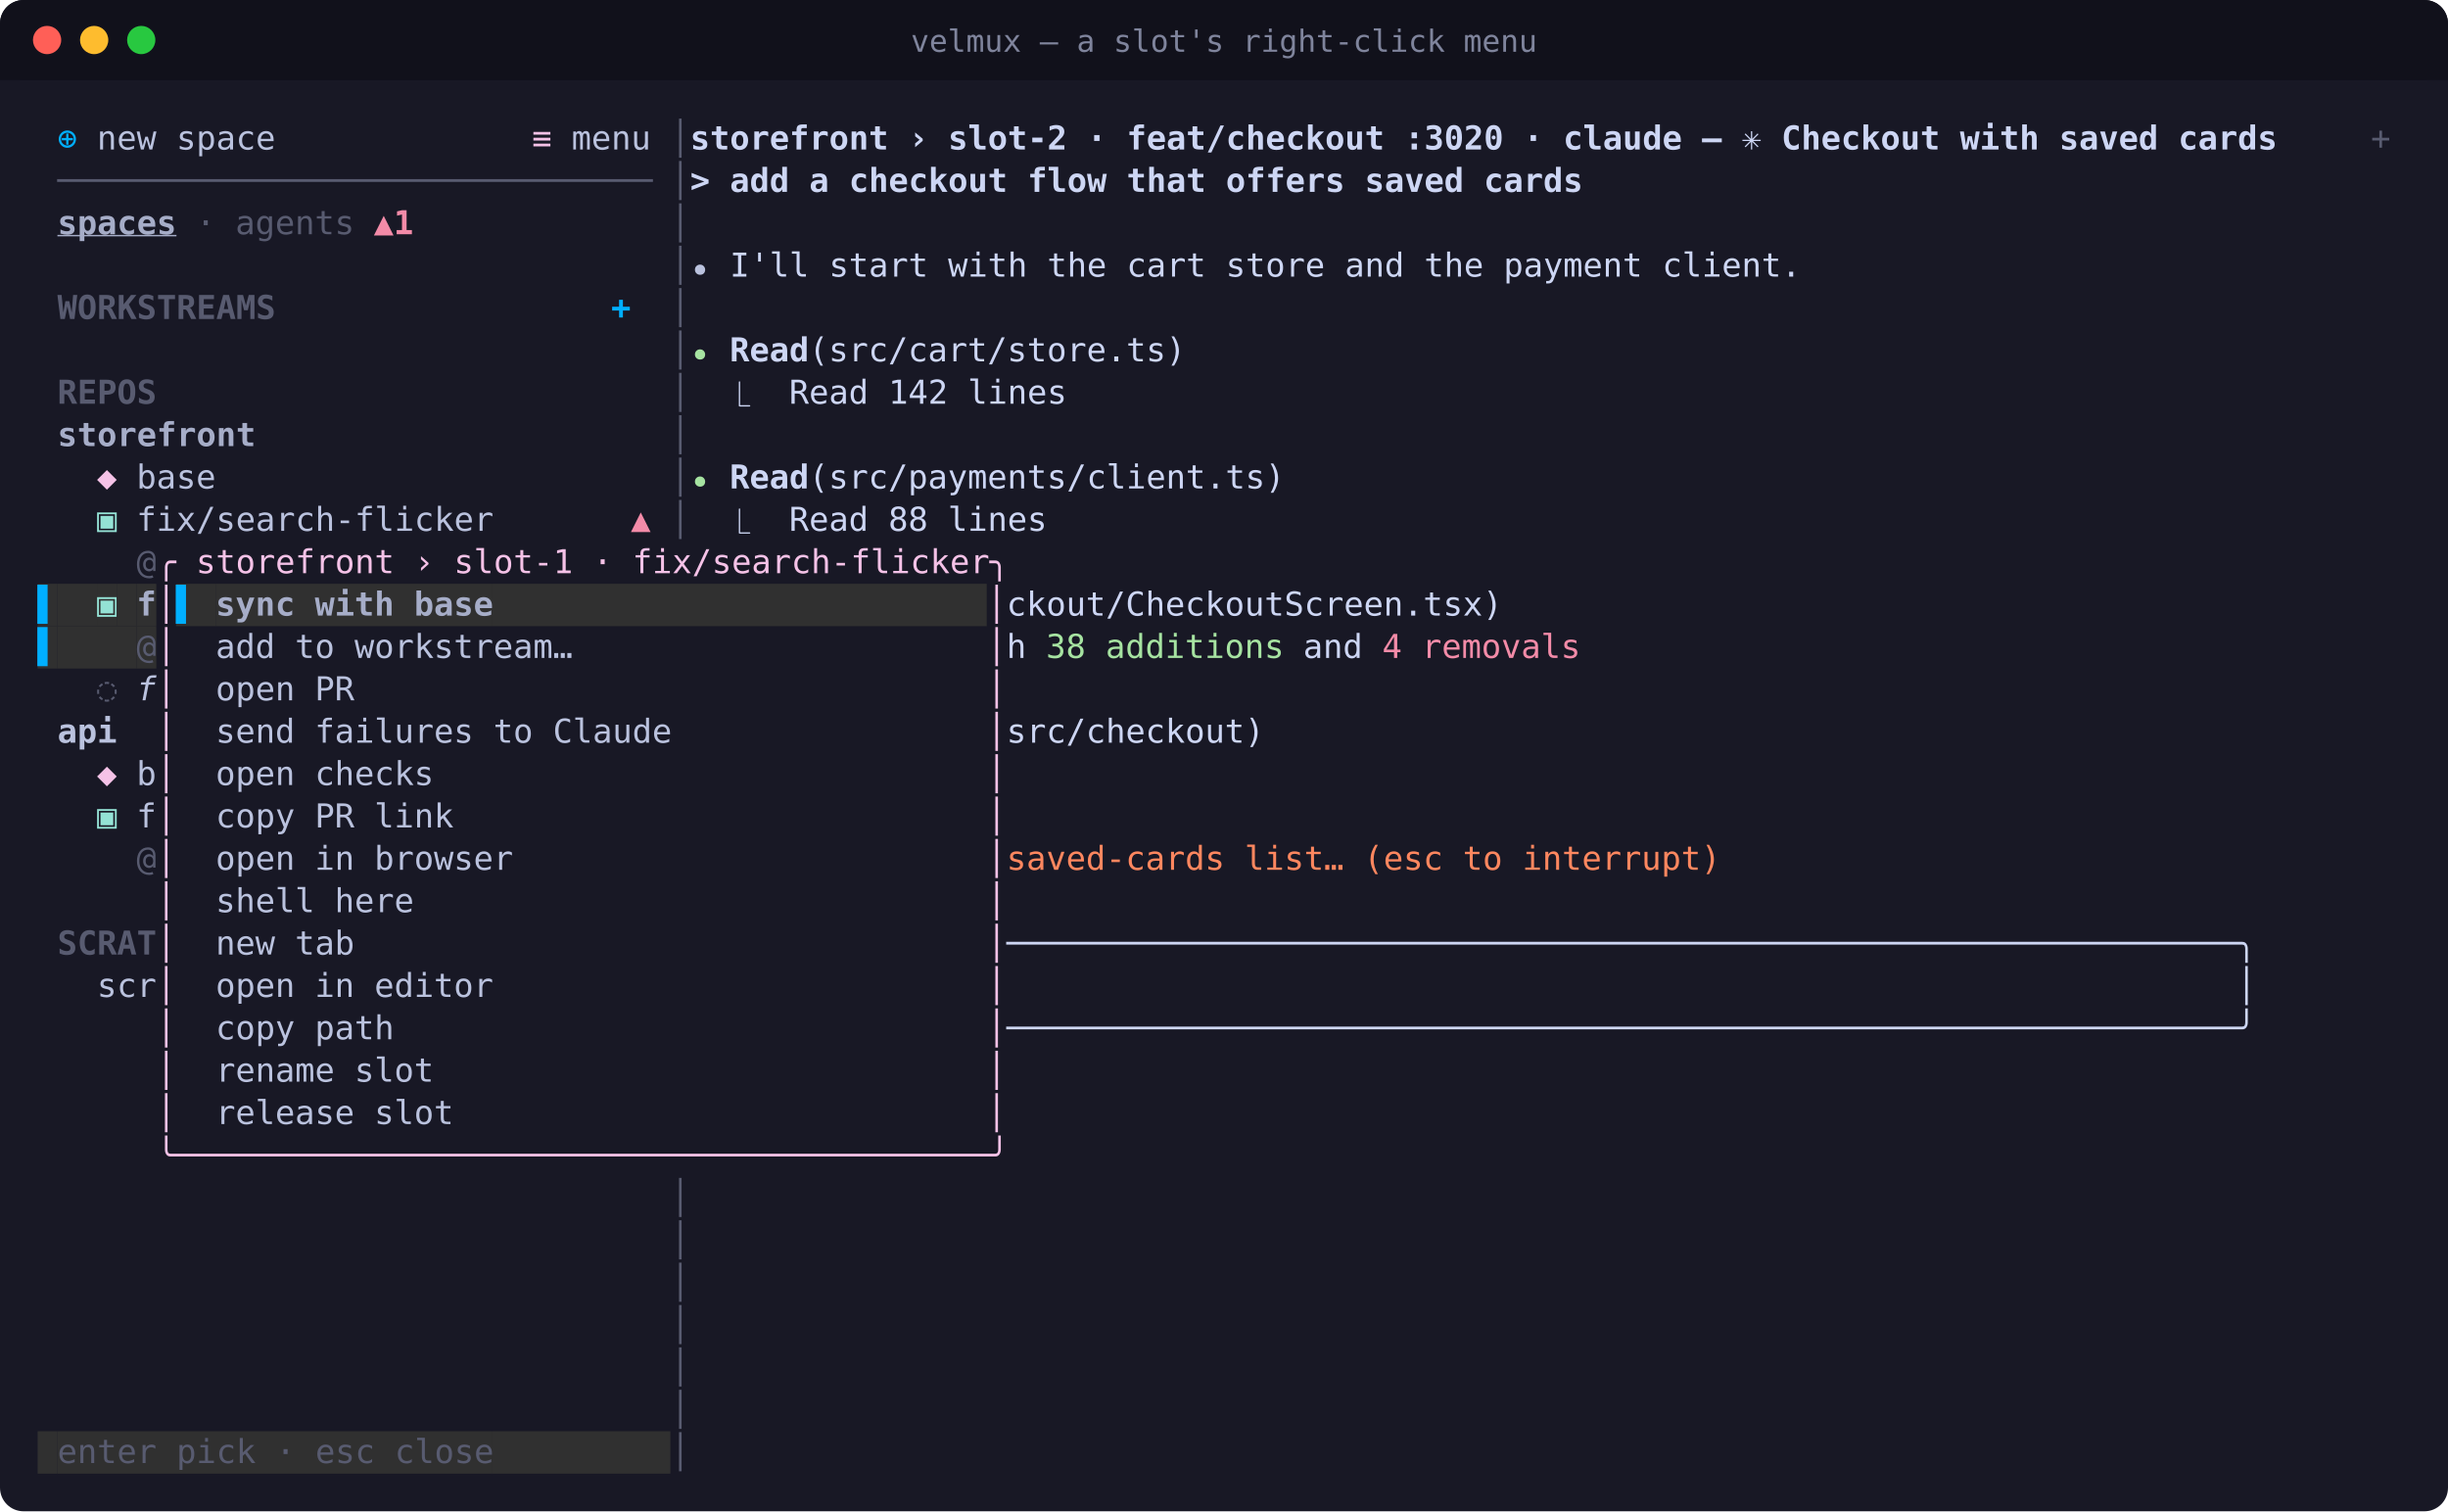
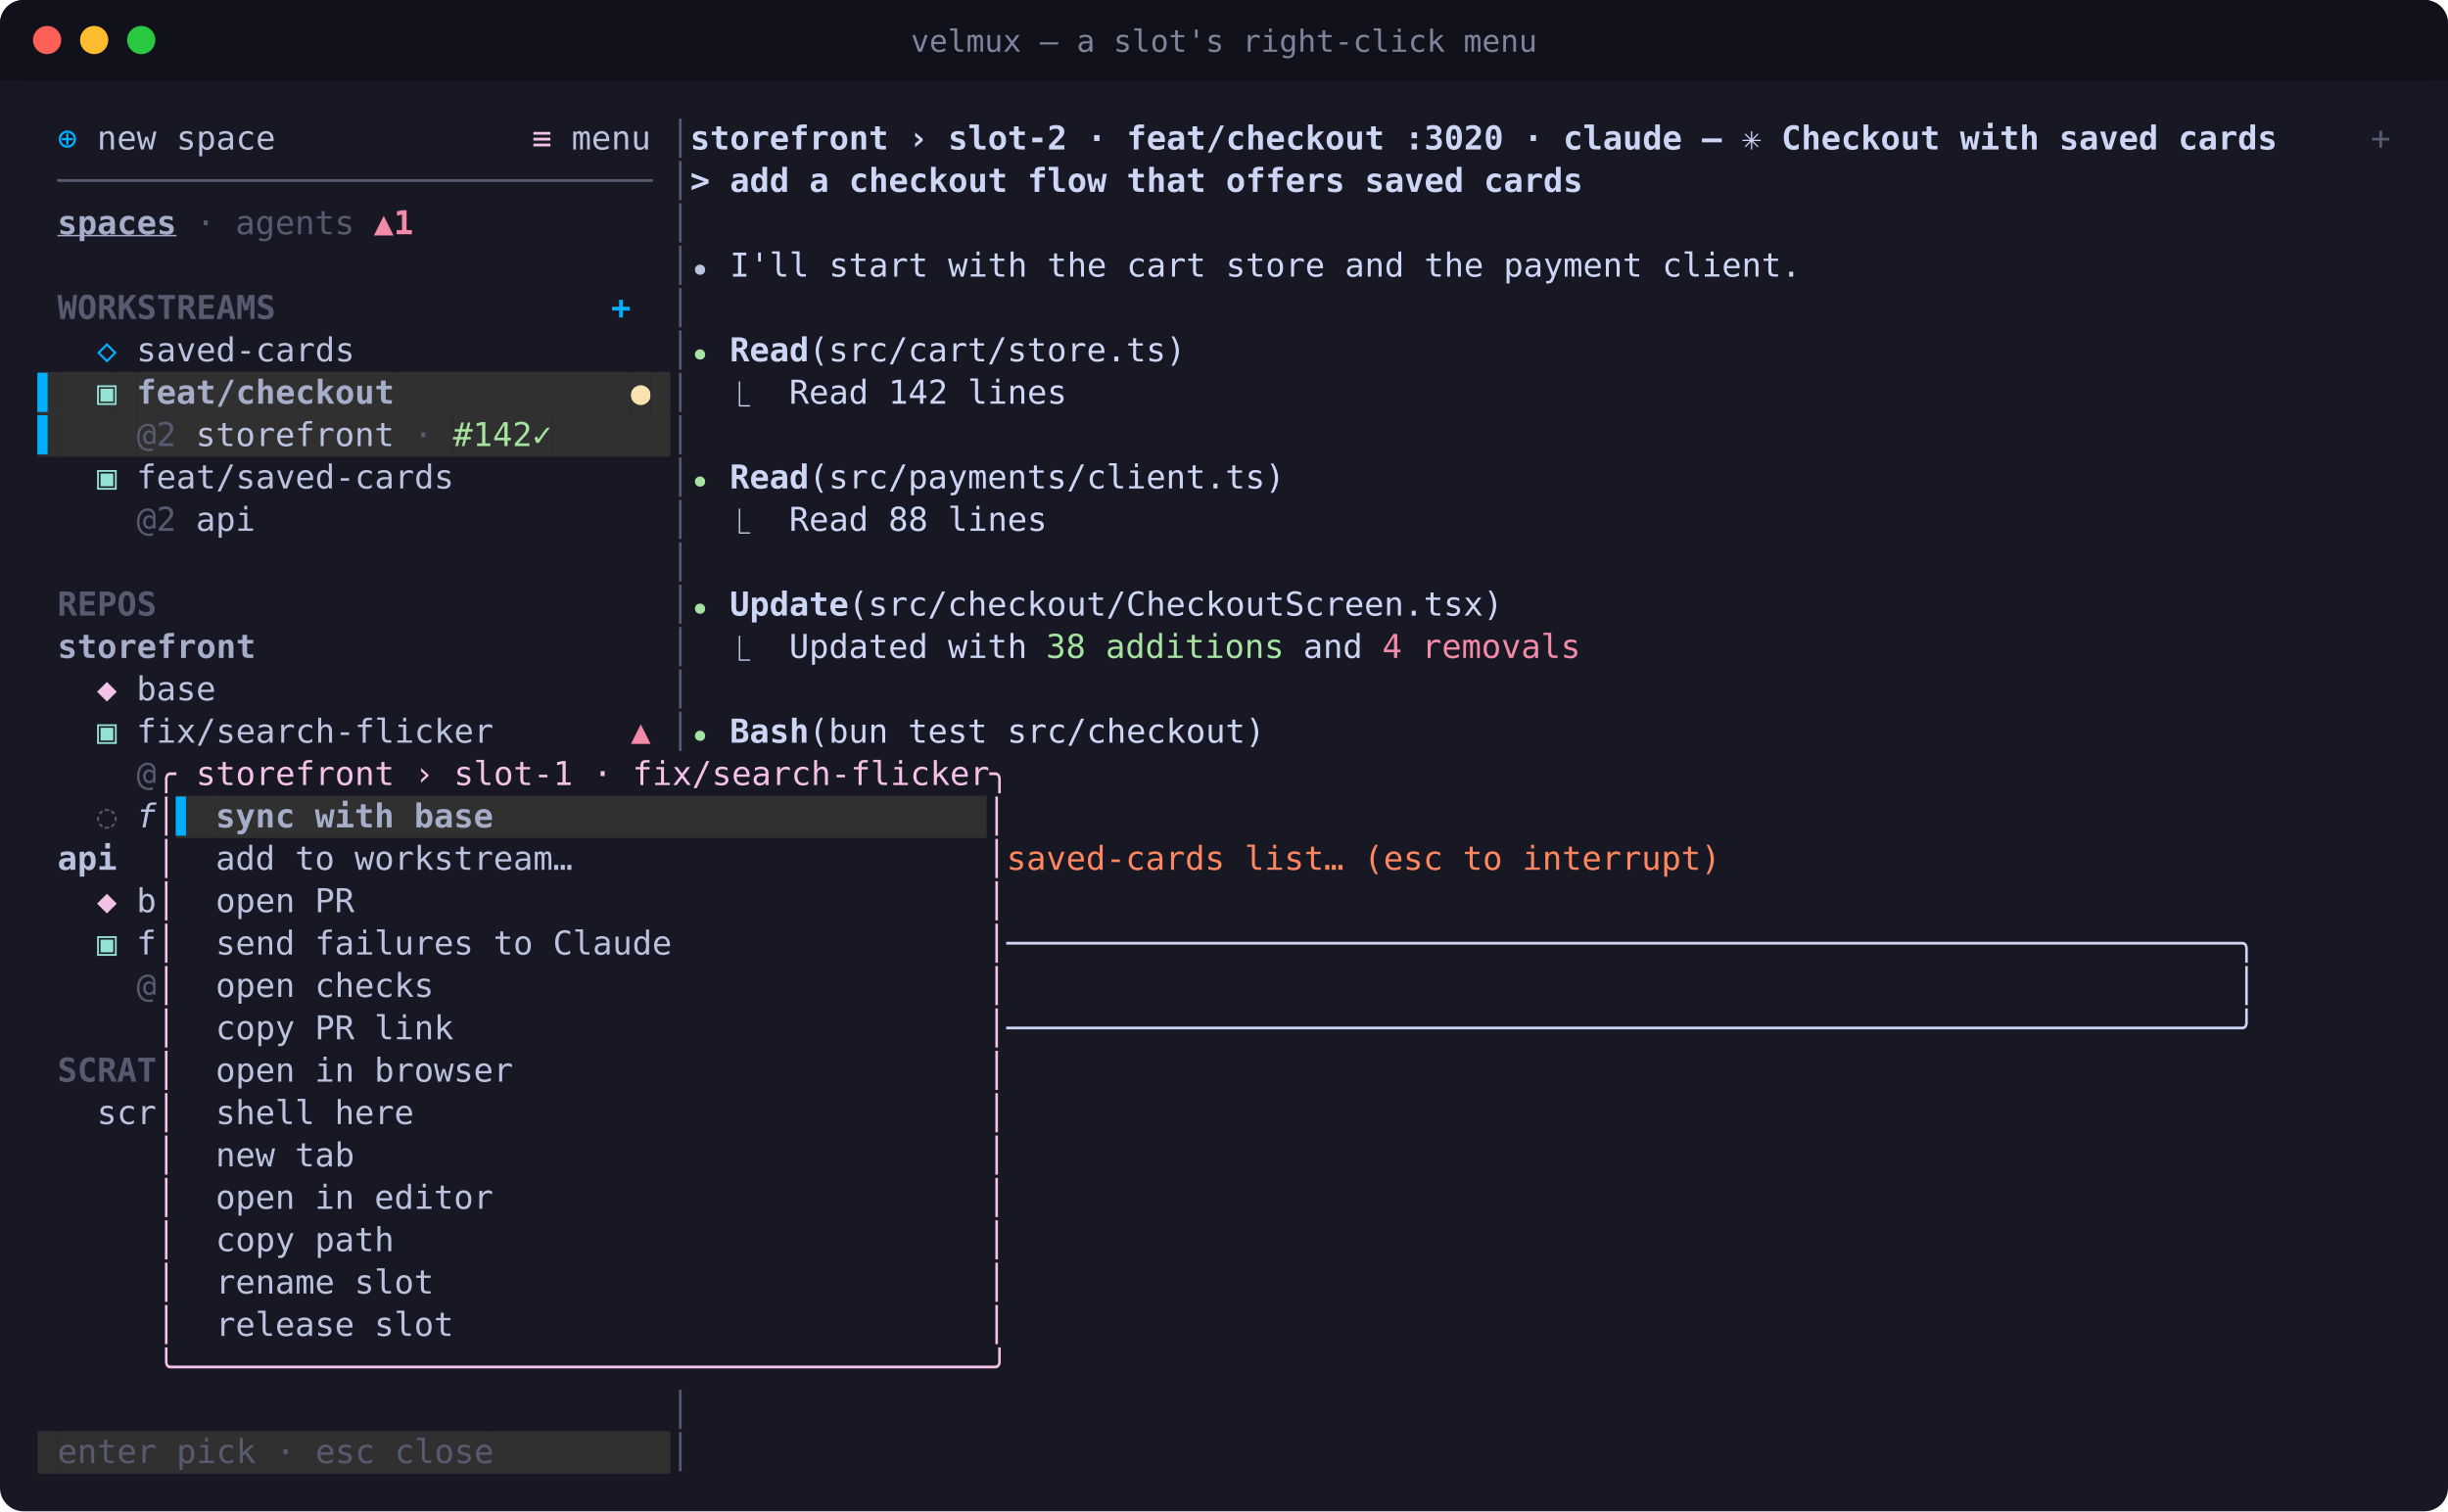
<svg xmlns="http://www.w3.org/2000/svg" width="1040" height="642" viewBox="0 0 1040 642" font-family="'SF Mono','JetBrains Mono',Menlo,Consolas,monospace" font-size="14">
  <rect width="1040" height="642" rx="10" fill="#181825" />
  <rect width="1040" height="34" rx="10" fill="#11111b" />
  <rect y="24" width="1040" height="10" fill="#11111b" />
  <circle cx="20" cy="17" r="6" fill="#ff5f57" />
  <circle cx="40" cy="17" r="6" fill="#febc2e" />
  <circle cx="60" cy="17" r="6" fill="#28c840" />
  <text x="520" y="22" fill="#7f849c" text-anchor="middle" font-size="13">velmux — a slot's right-click menu</text>
  <text x="24.4" y="63.5" fill="#00afff" xml:space="preserve" textLength="8.4" lengthAdjust="spacingAndGlyphs">⊕</text>
  <text x="41.2" y="63.5" fill="#bac2de" xml:space="preserve" textLength="75.6" lengthAdjust="spacingAndGlyphs">new space</text>
  <text x="226.0" y="63.5" fill="#f5c2e7" xml:space="preserve" textLength="8.4" lengthAdjust="spacingAndGlyphs">≡</text>
  <text x="242.8" y="63.5" fill="#bac2de" xml:space="preserve" textLength="33.6" lengthAdjust="spacingAndGlyphs">menu</text>
  <text x="284.8" y="63.5" fill="#585b70" xml:space="preserve" textLength="8.4" lengthAdjust="spacingAndGlyphs">│</text>
  <text x="293.2" y="63.5" fill="#cdd6f4" xml:space="preserve" textLength="672.0" lengthAdjust="spacingAndGlyphs" font-weight="bold">storefront › slot-2 · feat/checkout :3020 · claude — ✳ Checkout with saved cards</text>
  <text x="1007.2" y="63.5" fill="#585b70" xml:space="preserve" textLength="8.4" lengthAdjust="spacingAndGlyphs">+</text>
  <text x="24.4" y="81.5" fill="#585b70" xml:space="preserve" textLength="252.0" lengthAdjust="spacingAndGlyphs">──────────────────────────────</text>
  <text x="284.8" y="81.5" fill="#585b70" xml:space="preserve" textLength="8.4" lengthAdjust="spacingAndGlyphs">│</text>
  <text x="293.2" y="81.5" fill="#cdd6f4" xml:space="preserve" textLength="378.0" lengthAdjust="spacingAndGlyphs" font-weight="bold">&gt; add a checkout flow that offers saved cards</text>
  <text x="24.4" y="99.5" fill="#a6adc8" xml:space="preserve" textLength="50.4" lengthAdjust="spacingAndGlyphs" font-weight="bold" text-decoration="underline">spaces</text>
  <text x="83.2" y="99.5" fill="#585b70" xml:space="preserve" textLength="8.4" lengthAdjust="spacingAndGlyphs">·</text>
  <text x="100.0" y="99.5" fill="#585b70" xml:space="preserve" textLength="50.4" lengthAdjust="spacingAndGlyphs">agents</text>
  <text x="158.8" y="99.5" fill="#f38ba8" xml:space="preserve" textLength="16.8" lengthAdjust="spacingAndGlyphs" font-weight="bold">▲1</text>
  <text x="284.8" y="99.5" fill="#585b70" xml:space="preserve" textLength="8.4" lengthAdjust="spacingAndGlyphs">│</text>
  <text x="284.8" y="117.5" fill="#585b70" xml:space="preserve" textLength="8.4" lengthAdjust="spacingAndGlyphs">│</text>
  <text x="293.2" y="117.5" fill="#bac2de" xml:space="preserve" textLength="8.4" lengthAdjust="spacingAndGlyphs">⏺</text>
  <text x="301.6" y="117.5" fill="#cdd6f4" xml:space="preserve" textLength="722.4" lengthAdjust="spacingAndGlyphs"> I'll start with the cart store and the payment client.                               </text>
  <text x="24.4" y="135.5" fill="#585b70" xml:space="preserve" textLength="92.4" lengthAdjust="spacingAndGlyphs" font-weight="bold">WORKSTREAMS</text>
  <text x="259.6" y="135.5" fill="#00afff" xml:space="preserve" textLength="8.4" lengthAdjust="spacingAndGlyphs" font-weight="bold">+</text>
  <text x="284.8" y="135.5" fill="#585b70" xml:space="preserve" textLength="8.4" lengthAdjust="spacingAndGlyphs">│</text>
+   <text x="41.2" y="153.5" fill="#00afff" xml:space="preserve" textLength="8.4" lengthAdjust="spacingAndGlyphs">◇</text>
+   <text x="58.0" y="153.5" fill="#bac2de" xml:space="preserve" textLength="92.4" lengthAdjust="spacingAndGlyphs">saved-cards</text>
  <text x="284.8" y="153.5" fill="#585b70" xml:space="preserve" textLength="8.4" lengthAdjust="spacingAndGlyphs">│</text>
  <text x="293.2" y="153.5" fill="#a6e3a1" xml:space="preserve" textLength="8.4" lengthAdjust="spacingAndGlyphs">⏺</text>
  <text x="310.0" y="153.5" fill="#cdd6f4" xml:space="preserve" textLength="33.6" lengthAdjust="spacingAndGlyphs" font-weight="bold">Read</text>
  <text x="343.6" y="153.5" fill="#cdd6f4" xml:space="preserve" textLength="680.4" lengthAdjust="spacingAndGlyphs">(src/cart/store.ts)                                                              </text>
-   <text x="24.4" y="171.5" fill="#585b70" xml:space="preserve" textLength="42.0" lengthAdjust="spacingAndGlyphs" font-weight="bold">REPOS</text>
+   <rect x="16.0" y="158.0" width="8.4" height="18" fill="#303030" />
+   <text x="16.0" y="171.5" fill="#00afff" xml:space="preserve" textLength="8.4" lengthAdjust="spacingAndGlyphs">▌</text>
+   <rect x="24.4" y="158.0" width="16.8" height="18" fill="#303030" />
+   <rect x="41.2" y="158.0" width="8.4" height="18" fill="#303030" />
+   <text x="41.2" y="171.5" fill="#94e2d5" xml:space="preserve" textLength="8.4" lengthAdjust="spacingAndGlyphs">▣</text>
+   <rect x="49.6" y="158.0" width="8.4" height="18" fill="#303030" />
+   <rect x="58.0" y="158.0" width="109.2" height="18" fill="#303030" />
+   <text x="58.0" y="171.5" fill="#a6adc8" xml:space="preserve" textLength="109.2" lengthAdjust="spacingAndGlyphs" font-weight="bold">feat/checkout</text>
+   <rect x="167.2" y="158.0" width="100.8" height="18" fill="#303030" />
+   <rect x="268.0" y="158.0" width="8.4" height="18" fill="#303030" />
+   <text x="268.0" y="171.5" fill="#f9e2af" xml:space="preserve" textLength="8.4" lengthAdjust="spacingAndGlyphs">●</text>
+   <rect x="276.4" y="158.0" width="8.4" height="18" fill="#303030" />
  <text x="284.8" y="171.5" fill="#585b70" xml:space="preserve" textLength="8.4" lengthAdjust="spacingAndGlyphs">│</text>
  <text x="293.2" y="171.5" fill="#cdd6f4" xml:space="preserve" textLength="730.8" lengthAdjust="spacingAndGlyphs">  ⎿  Read 142 lines                                                                    </text>
-   <text x="24.4" y="189.5" fill="#a6adc8" xml:space="preserve" textLength="84.0" lengthAdjust="spacingAndGlyphs" font-weight="bold">storefront</text>
+   <rect x="16.0" y="176.0" width="8.4" height="18" fill="#303030" />
+   <text x="16.0" y="189.5" fill="#00afff" xml:space="preserve" textLength="8.4" lengthAdjust="spacingAndGlyphs">▌</text>
+   <rect x="24.4" y="176.0" width="33.6" height="18" fill="#303030" />
+   <rect x="58.0" y="176.0" width="16.8" height="18" fill="#303030" />
+   <text x="58.0" y="189.5" fill="#585b70" xml:space="preserve" textLength="16.8" lengthAdjust="spacingAndGlyphs">@2</text>
+   <rect x="74.8" y="176.0" width="8.4" height="18" fill="#303030" />
+   <rect x="83.2" y="176.0" width="84.0" height="18" fill="#303030" />
+   <text x="83.2" y="189.5" fill="#bac2de" xml:space="preserve" textLength="84.0" lengthAdjust="spacingAndGlyphs">storefront</text>
+   <rect x="167.2" y="176.0" width="25.2" height="18" fill="#303030" />
+   <text x="167.2" y="189.5" fill="#585b70" xml:space="preserve" textLength="25.2" lengthAdjust="spacingAndGlyphs"> · </text>
+   <rect x="192.4" y="176.0" width="42.0" height="18" fill="#303030" />
+   <text x="192.4" y="189.5" fill="#a6e3a1" xml:space="preserve" textLength="42.0" lengthAdjust="spacingAndGlyphs">#142✓</text>
+   <rect x="234.4" y="176.0" width="50.4" height="18" fill="#303030" />
  <text x="284.8" y="189.5" fill="#585b70" xml:space="preserve" textLength="8.4" lengthAdjust="spacingAndGlyphs">│</text>
-   <text x="41.2" y="207.5" fill="#f5c2e7" xml:space="preserve" textLength="8.4" lengthAdjust="spacingAndGlyphs">◆</text>
-   <text x="58.0" y="207.5" fill="#bac2de" xml:space="preserve" textLength="33.6" lengthAdjust="spacingAndGlyphs">base</text>
+   <text x="41.2" y="207.5" fill="#94e2d5" xml:space="preserve" textLength="8.4" lengthAdjust="spacingAndGlyphs">▣</text>
+   <text x="58.0" y="207.5" fill="#bac2de" xml:space="preserve" textLength="134.4" lengthAdjust="spacingAndGlyphs">feat/saved-cards</text>
  <text x="284.8" y="207.5" fill="#585b70" xml:space="preserve" textLength="8.4" lengthAdjust="spacingAndGlyphs">│</text>
  <text x="293.2" y="207.5" fill="#a6e3a1" xml:space="preserve" textLength="8.4" lengthAdjust="spacingAndGlyphs">⏺</text>
  <text x="310.0" y="207.5" fill="#cdd6f4" xml:space="preserve" textLength="33.6" lengthAdjust="spacingAndGlyphs" font-weight="bold">Read</text>
  <text x="343.6" y="207.5" fill="#cdd6f4" xml:space="preserve" textLength="680.4" lengthAdjust="spacingAndGlyphs">(src/payments/client.ts)                                                         </text>
-   <text x="41.2" y="225.5" fill="#94e2d5" xml:space="preserve" textLength="8.4" lengthAdjust="spacingAndGlyphs">▣</text>
-   <text x="58.0" y="225.5" fill="#bac2de" xml:space="preserve" textLength="151.2" lengthAdjust="spacingAndGlyphs">fix/search-flicker</text>
-   <text x="268.0" y="225.5" fill="#f38ba8" xml:space="preserve" textLength="8.4" lengthAdjust="spacingAndGlyphs" font-weight="bold">▲</text>
+   <text x="58.0" y="225.5" fill="#585b70" xml:space="preserve" textLength="16.8" lengthAdjust="spacingAndGlyphs">@2</text>
+   <text x="83.2" y="225.5" fill="#bac2de" xml:space="preserve" textLength="25.2" lengthAdjust="spacingAndGlyphs">api</text>
  <text x="284.8" y="225.5" fill="#585b70" xml:space="preserve" textLength="8.4" lengthAdjust="spacingAndGlyphs">│</text>
  <text x="293.2" y="225.5" fill="#cdd6f4" xml:space="preserve" textLength="730.8" lengthAdjust="spacingAndGlyphs">  ⎿  Read 88 lines                                                                     </text>
-   <text x="58.0" y="243.5" fill="#585b70" xml:space="preserve" textLength="8.4" lengthAdjust="spacingAndGlyphs">@</text>
-   <text x="66.4" y="243.5" fill="#f5c2e7" xml:space="preserve" textLength="361.2" lengthAdjust="spacingAndGlyphs">╭ storefront › slot-1 · fix/search-flicker╮</text>
-   <rect x="16.0" y="248.0" width="8.4" height="18" fill="#303030" />
-   <text x="16.0" y="261.5" fill="#00afff" xml:space="preserve" textLength="8.4" lengthAdjust="spacingAndGlyphs">▌</text>
-   <rect x="24.4" y="248.0" width="16.8" height="18" fill="#303030" />
-   <rect x="41.2" y="248.0" width="8.4" height="18" fill="#303030" />
-   <text x="41.2" y="261.5" fill="#94e2d5" xml:space="preserve" textLength="8.4" lengthAdjust="spacingAndGlyphs">▣</text>
-   <rect x="49.6" y="248.0" width="8.4" height="18" fill="#303030" />
-   <rect x="58.0" y="248.0" width="8.4" height="18" fill="#303030" />
-   <text x="58.0" y="261.5" fill="#a6adc8" xml:space="preserve" textLength="8.4" lengthAdjust="spacingAndGlyphs" font-weight="bold">f</text>
-   <text x="66.4" y="261.5" fill="#f5c2e7" xml:space="preserve" textLength="8.4" lengthAdjust="spacingAndGlyphs">│</text>
-   <rect x="74.8" y="248.0" width="8.4" height="18" fill="#303030" />
-   <text x="74.8" y="261.5" fill="#00afff" xml:space="preserve" textLength="8.4" lengthAdjust="spacingAndGlyphs">▌</text>
-   <rect x="83.2" y="248.0" width="8.4" height="18" fill="#303030" />
-   <rect x="91.6" y="248.0" width="117.6" height="18" fill="#303030" />
-   <text x="91.6" y="261.5" fill="#a6adc8" xml:space="preserve" textLength="117.6" lengthAdjust="spacingAndGlyphs" font-weight="bold">sync with base</text>
-   <rect x="209.2" y="248.0" width="210.0" height="18" fill="#303030" />
-   <text x="419.2" y="261.5" fill="#f5c2e7" xml:space="preserve" textLength="8.4" lengthAdjust="spacingAndGlyphs">│</text>
-   <text x="427.6" y="261.5" fill="#cdd6f4" xml:space="preserve" textLength="596.4" lengthAdjust="spacingAndGlyphs">ckout/CheckoutScreen.tsx)                                              </text>
-   <rect x="16.0" y="266.0" width="8.4" height="18" fill="#303030" />
-   <text x="16.0" y="279.5" fill="#00afff" xml:space="preserve" textLength="8.4" lengthAdjust="spacingAndGlyphs">▌</text>
-   <rect x="24.4" y="266.0" width="33.6" height="18" fill="#303030" />
-   <rect x="58.0" y="266.0" width="8.4" height="18" fill="#303030" />
-   <text x="58.0" y="279.5" fill="#585b70" xml:space="preserve" textLength="8.4" lengthAdjust="spacingAndGlyphs">@</text>
-   <text x="66.4" y="279.5" fill="#f5c2e7" xml:space="preserve" textLength="8.4" lengthAdjust="spacingAndGlyphs">│</text>
-   <text x="91.6" y="279.5" fill="#bac2de" xml:space="preserve" textLength="151.2" lengthAdjust="spacingAndGlyphs">add to workstream…</text>
-   <text x="419.2" y="279.5" fill="#f5c2e7" xml:space="preserve" textLength="8.4" lengthAdjust="spacingAndGlyphs">│</text>
-   <text x="427.6" y="279.5" fill="#cdd6f4" xml:space="preserve" textLength="16.8" lengthAdjust="spacingAndGlyphs">h </text>
+   <text x="284.8" y="243.5" fill="#585b70" xml:space="preserve" textLength="8.4" lengthAdjust="spacingAndGlyphs">│</text>
+   <text x="24.4" y="261.5" fill="#585b70" xml:space="preserve" textLength="42.0" lengthAdjust="spacingAndGlyphs" font-weight="bold">REPOS</text>
+   <text x="284.8" y="261.5" fill="#585b70" xml:space="preserve" textLength="8.4" lengthAdjust="spacingAndGlyphs">│</text>
+   <text x="293.2" y="261.5" fill="#a6e3a1" xml:space="preserve" textLength="8.4" lengthAdjust="spacingAndGlyphs">⏺</text>
+   <text x="310.0" y="261.5" fill="#cdd6f4" xml:space="preserve" textLength="50.4" lengthAdjust="spacingAndGlyphs" font-weight="bold">Update</text>
+   <text x="360.4" y="261.5" fill="#cdd6f4" xml:space="preserve" textLength="663.6" lengthAdjust="spacingAndGlyphs">(src/checkout/CheckoutScreen.tsx)                                              </text>
+   <text x="24.4" y="279.5" fill="#a6adc8" xml:space="preserve" textLength="84.0" lengthAdjust="spacingAndGlyphs" font-weight="bold">storefront</text>
+   <text x="284.8" y="279.5" fill="#585b70" xml:space="preserve" textLength="8.4" lengthAdjust="spacingAndGlyphs">│</text>
+   <text x="293.2" y="279.5" fill="#cdd6f4" xml:space="preserve" textLength="151.2" lengthAdjust="spacingAndGlyphs">  ⎿  Updated with </text>
  <text x="444.4" y="279.5" fill="#a6e3a1" xml:space="preserve" textLength="100.8" lengthAdjust="spacingAndGlyphs">38 additions</text>
  <text x="545.2" y="279.5" fill="#cdd6f4" xml:space="preserve" textLength="42.0" lengthAdjust="spacingAndGlyphs"> and </text>
  <text x="587.2" y="279.5" fill="#f38ba8" xml:space="preserve" textLength="84.0" lengthAdjust="spacingAndGlyphs">4 removals</text>
-   <text x="41.2" y="297.5" fill="#585b70" xml:space="preserve" textLength="8.4" lengthAdjust="spacingAndGlyphs">◌</text>
-   <text x="58.0" y="297.5" fill="#bac2de" xml:space="preserve" textLength="8.4" lengthAdjust="spacingAndGlyphs" font-style="italic">f</text>
-   <text x="66.4" y="297.5" fill="#f5c2e7" xml:space="preserve" textLength="8.4" lengthAdjust="spacingAndGlyphs">│</text>
-   <text x="91.6" y="297.5" fill="#bac2de" xml:space="preserve" textLength="58.8" lengthAdjust="spacingAndGlyphs">open PR</text>
-   <text x="419.2" y="297.5" fill="#f5c2e7" xml:space="preserve" textLength="8.4" lengthAdjust="spacingAndGlyphs">│</text>
-   <text x="24.4" y="315.5" fill="#bac2de" xml:space="preserve" textLength="25.2" lengthAdjust="spacingAndGlyphs" font-weight="bold">api</text>
-   <text x="66.4" y="315.5" fill="#f5c2e7" xml:space="preserve" textLength="8.4" lengthAdjust="spacingAndGlyphs">│</text>
-   <text x="91.6" y="315.5" fill="#bac2de" xml:space="preserve" textLength="193.2" lengthAdjust="spacingAndGlyphs">send failures to Claude</text>
-   <text x="419.2" y="315.5" fill="#f5c2e7" xml:space="preserve" textLength="8.4" lengthAdjust="spacingAndGlyphs">│</text>
-   <text x="427.6" y="315.5" fill="#cdd6f4" xml:space="preserve" textLength="596.4" lengthAdjust="spacingAndGlyphs">src/checkout)                                                          </text>
-   <text x="41.2" y="333.5" fill="#f5c2e7" xml:space="preserve" textLength="8.4" lengthAdjust="spacingAndGlyphs">◆</text>
-   <text x="58.0" y="333.5" fill="#bac2de" xml:space="preserve" textLength="8.4" lengthAdjust="spacingAndGlyphs">b</text>
-   <text x="66.4" y="333.5" fill="#f5c2e7" xml:space="preserve" textLength="8.4" lengthAdjust="spacingAndGlyphs">│</text>
-   <text x="91.6" y="333.5" fill="#bac2de" xml:space="preserve" textLength="92.4" lengthAdjust="spacingAndGlyphs">open checks</text>
-   <text x="419.2" y="333.5" fill="#f5c2e7" xml:space="preserve" textLength="8.4" lengthAdjust="spacingAndGlyphs">│</text>
-   <text x="41.2" y="351.5" fill="#94e2d5" xml:space="preserve" textLength="8.4" lengthAdjust="spacingAndGlyphs">▣</text>
-   <text x="58.0" y="351.5" fill="#bac2de" xml:space="preserve" textLength="8.4" lengthAdjust="spacingAndGlyphs">f</text>
+   <text x="41.2" y="297.5" fill="#f5c2e7" xml:space="preserve" textLength="8.4" lengthAdjust="spacingAndGlyphs">◆</text>
+   <text x="58.0" y="297.5" fill="#bac2de" xml:space="preserve" textLength="33.6" lengthAdjust="spacingAndGlyphs">base</text>
+   <text x="284.8" y="297.5" fill="#585b70" xml:space="preserve" textLength="8.4" lengthAdjust="spacingAndGlyphs">│</text>
+   <text x="41.2" y="315.5" fill="#94e2d5" xml:space="preserve" textLength="8.4" lengthAdjust="spacingAndGlyphs">▣</text>
+   <text x="58.0" y="315.5" fill="#bac2de" xml:space="preserve" textLength="151.2" lengthAdjust="spacingAndGlyphs">fix/search-flicker</text>
+   <text x="268.0" y="315.5" fill="#f38ba8" xml:space="preserve" textLength="8.4" lengthAdjust="spacingAndGlyphs" font-weight="bold">▲</text>
+   <text x="284.8" y="315.5" fill="#585b70" xml:space="preserve" textLength="8.4" lengthAdjust="spacingAndGlyphs">│</text>
+   <text x="293.2" y="315.5" fill="#a6e3a1" xml:space="preserve" textLength="8.4" lengthAdjust="spacingAndGlyphs">⏺</text>
+   <text x="310.0" y="315.5" fill="#cdd6f4" xml:space="preserve" textLength="33.6" lengthAdjust="spacingAndGlyphs" font-weight="bold">Bash</text>
+   <text x="343.6" y="315.5" fill="#cdd6f4" xml:space="preserve" textLength="680.4" lengthAdjust="spacingAndGlyphs">(bun test src/checkout)                                                          </text>
+   <text x="58.0" y="333.5" fill="#585b70" xml:space="preserve" textLength="8.4" lengthAdjust="spacingAndGlyphs">@</text>
+   <text x="66.4" y="333.5" fill="#f5c2e7" xml:space="preserve" textLength="361.2" lengthAdjust="spacingAndGlyphs">╭ storefront › slot-1 · fix/search-flicker╮</text>
+   <text x="41.2" y="351.5" fill="#585b70" xml:space="preserve" textLength="8.4" lengthAdjust="spacingAndGlyphs">◌</text>
+   <text x="58.0" y="351.5" fill="#bac2de" xml:space="preserve" textLength="8.4" lengthAdjust="spacingAndGlyphs" font-style="italic">f</text>
  <text x="66.4" y="351.5" fill="#f5c2e7" xml:space="preserve" textLength="8.4" lengthAdjust="spacingAndGlyphs">│</text>
-   <text x="91.6" y="351.5" fill="#bac2de" xml:space="preserve" textLength="100.8" lengthAdjust="spacingAndGlyphs">copy PR link</text>
+   <rect x="74.8" y="338.0" width="8.4" height="18" fill="#303030" />
+   <text x="74.8" y="351.5" fill="#00afff" xml:space="preserve" textLength="8.4" lengthAdjust="spacingAndGlyphs">▌</text>
+   <rect x="83.2" y="338.0" width="8.4" height="18" fill="#303030" />
+   <rect x="91.6" y="338.0" width="117.6" height="18" fill="#303030" />
+   <text x="91.6" y="351.5" fill="#a6adc8" xml:space="preserve" textLength="117.6" lengthAdjust="spacingAndGlyphs" font-weight="bold">sync with base</text>
+   <rect x="209.2" y="338.0" width="210.0" height="18" fill="#303030" />
  <text x="419.2" y="351.5" fill="#f5c2e7" xml:space="preserve" textLength="8.4" lengthAdjust="spacingAndGlyphs">│</text>
-   <text x="58.0" y="369.5" fill="#585b70" xml:space="preserve" textLength="8.4" lengthAdjust="spacingAndGlyphs">@</text>
+   <text x="24.4" y="369.5" fill="#bac2de" xml:space="preserve" textLength="25.2" lengthAdjust="spacingAndGlyphs" font-weight="bold">api</text>
  <text x="66.4" y="369.5" fill="#f5c2e7" xml:space="preserve" textLength="8.4" lengthAdjust="spacingAndGlyphs">│</text>
-   <text x="91.6" y="369.5" fill="#bac2de" xml:space="preserve" textLength="126.0" lengthAdjust="spacingAndGlyphs">open in browser</text>
+   <text x="91.6" y="369.5" fill="#bac2de" xml:space="preserve" textLength="151.2" lengthAdjust="spacingAndGlyphs">add to workstream…</text>
  <text x="419.2" y="369.5" fill="#f5c2e7" xml:space="preserve" textLength="8.4" lengthAdjust="spacingAndGlyphs">│</text>
  <text x="427.6" y="369.5" fill="#ff875f" xml:space="preserve" textLength="302.4" lengthAdjust="spacingAndGlyphs">saved-cards list… (esc to interrupt)</text>
+   <text x="41.2" y="387.5" fill="#f5c2e7" xml:space="preserve" textLength="8.4" lengthAdjust="spacingAndGlyphs">◆</text>
+   <text x="58.0" y="387.5" fill="#bac2de" xml:space="preserve" textLength="8.4" lengthAdjust="spacingAndGlyphs">b</text>
  <text x="66.4" y="387.5" fill="#f5c2e7" xml:space="preserve" textLength="8.4" lengthAdjust="spacingAndGlyphs">│</text>
-   <text x="91.6" y="387.5" fill="#bac2de" xml:space="preserve" textLength="84.0" lengthAdjust="spacingAndGlyphs">shell here</text>
+   <text x="91.6" y="387.5" fill="#bac2de" xml:space="preserve" textLength="58.8" lengthAdjust="spacingAndGlyphs">open PR</text>
  <text x="419.2" y="387.5" fill="#f5c2e7" xml:space="preserve" textLength="8.4" lengthAdjust="spacingAndGlyphs">│</text>
-   <text x="24.4" y="405.5" fill="#585b70" xml:space="preserve" textLength="42.0" lengthAdjust="spacingAndGlyphs" font-weight="bold">SCRAT</text>
+   <text x="41.2" y="405.5" fill="#94e2d5" xml:space="preserve" textLength="8.4" lengthAdjust="spacingAndGlyphs">▣</text>
+   <text x="58.0" y="405.5" fill="#bac2de" xml:space="preserve" textLength="8.4" lengthAdjust="spacingAndGlyphs">f</text>
  <text x="66.4" y="405.5" fill="#f5c2e7" xml:space="preserve" textLength="8.4" lengthAdjust="spacingAndGlyphs">│</text>
-   <text x="91.6" y="405.5" fill="#bac2de" xml:space="preserve" textLength="58.8" lengthAdjust="spacingAndGlyphs">new tab</text>
+   <text x="91.6" y="405.5" fill="#bac2de" xml:space="preserve" textLength="193.2" lengthAdjust="spacingAndGlyphs">send failures to Claude</text>
  <text x="419.2" y="405.5" fill="#f5c2e7" xml:space="preserve" textLength="8.4" lengthAdjust="spacingAndGlyphs">│</text>
  <text x="427.6" y="405.5" fill="#cdd6f4" xml:space="preserve" textLength="596.4" lengthAdjust="spacingAndGlyphs">──────────────────────────────────────────────────────────────╮        </text>
-   <text x="41.2" y="423.5" fill="#bac2de" xml:space="preserve" textLength="25.2" lengthAdjust="spacingAndGlyphs">scr</text>
+   <text x="58.0" y="423.5" fill="#585b70" xml:space="preserve" textLength="8.4" lengthAdjust="spacingAndGlyphs">@</text>
  <text x="66.4" y="423.5" fill="#f5c2e7" xml:space="preserve" textLength="8.4" lengthAdjust="spacingAndGlyphs">│</text>
-   <text x="91.6" y="423.5" fill="#bac2de" xml:space="preserve" textLength="117.6" lengthAdjust="spacingAndGlyphs">open in editor</text>
+   <text x="91.6" y="423.5" fill="#bac2de" xml:space="preserve" textLength="92.4" lengthAdjust="spacingAndGlyphs">open checks</text>
  <text x="419.2" y="423.5" fill="#f5c2e7" xml:space="preserve" textLength="8.4" lengthAdjust="spacingAndGlyphs">│</text>
  <text x="427.6" y="423.5" fill="#cdd6f4" xml:space="preserve" textLength="596.4" lengthAdjust="spacingAndGlyphs">                                                              │        </text>
  <text x="66.4" y="441.5" fill="#f5c2e7" xml:space="preserve" textLength="8.4" lengthAdjust="spacingAndGlyphs">│</text>
-   <text x="91.6" y="441.5" fill="#bac2de" xml:space="preserve" textLength="75.6" lengthAdjust="spacingAndGlyphs">copy path</text>
+   <text x="91.6" y="441.5" fill="#bac2de" xml:space="preserve" textLength="100.8" lengthAdjust="spacingAndGlyphs">copy PR link</text>
  <text x="419.2" y="441.5" fill="#f5c2e7" xml:space="preserve" textLength="8.4" lengthAdjust="spacingAndGlyphs">│</text>
  <text x="427.6" y="441.5" fill="#cdd6f4" xml:space="preserve" textLength="596.4" lengthAdjust="spacingAndGlyphs">──────────────────────────────────────────────────────────────╯        </text>
+   <text x="24.4" y="459.5" fill="#585b70" xml:space="preserve" textLength="42.0" lengthAdjust="spacingAndGlyphs" font-weight="bold">SCRAT</text>
  <text x="66.4" y="459.5" fill="#f5c2e7" xml:space="preserve" textLength="8.4" lengthAdjust="spacingAndGlyphs">│</text>
-   <text x="91.6" y="459.5" fill="#bac2de" xml:space="preserve" textLength="92.4" lengthAdjust="spacingAndGlyphs">rename slot</text>
+   <text x="91.6" y="459.5" fill="#bac2de" xml:space="preserve" textLength="126.0" lengthAdjust="spacingAndGlyphs">open in browser</text>
  <text x="419.2" y="459.5" fill="#f5c2e7" xml:space="preserve" textLength="8.4" lengthAdjust="spacingAndGlyphs">│</text>
+   <text x="41.2" y="477.5" fill="#bac2de" xml:space="preserve" textLength="25.2" lengthAdjust="spacingAndGlyphs">scr</text>
  <text x="66.4" y="477.5" fill="#f5c2e7" xml:space="preserve" textLength="8.4" lengthAdjust="spacingAndGlyphs">│</text>
-   <text x="91.6" y="477.5" fill="#bac2de" xml:space="preserve" textLength="100.8" lengthAdjust="spacingAndGlyphs">release slot</text>
+   <text x="91.6" y="477.5" fill="#bac2de" xml:space="preserve" textLength="84.0" lengthAdjust="spacingAndGlyphs">shell here</text>
  <text x="419.2" y="477.5" fill="#f5c2e7" xml:space="preserve" textLength="8.4" lengthAdjust="spacingAndGlyphs">│</text>
-   <text x="66.4" y="495.5" fill="#f5c2e7" xml:space="preserve" textLength="361.2" lengthAdjust="spacingAndGlyphs">╰─────────────────────────────────────────╯</text>
-   <text x="284.8" y="513.5" fill="#585b70" xml:space="preserve" textLength="8.4" lengthAdjust="spacingAndGlyphs">│</text>
-   <text x="284.8" y="531.5" fill="#585b70" xml:space="preserve" textLength="8.4" lengthAdjust="spacingAndGlyphs">│</text>
-   <text x="284.8" y="549.5" fill="#585b70" xml:space="preserve" textLength="8.4" lengthAdjust="spacingAndGlyphs">│</text>
-   <text x="284.8" y="567.5" fill="#585b70" xml:space="preserve" textLength="8.4" lengthAdjust="spacingAndGlyphs">│</text>
-   <text x="284.8" y="585.5" fill="#585b70" xml:space="preserve" textLength="8.4" lengthAdjust="spacingAndGlyphs">│</text>
+   <text x="66.4" y="495.5" fill="#f5c2e7" xml:space="preserve" textLength="8.4" lengthAdjust="spacingAndGlyphs">│</text>
+   <text x="91.6" y="495.5" fill="#bac2de" xml:space="preserve" textLength="58.8" lengthAdjust="spacingAndGlyphs">new tab</text>
+   <text x="419.2" y="495.5" fill="#f5c2e7" xml:space="preserve" textLength="8.4" lengthAdjust="spacingAndGlyphs">│</text>
+   <text x="66.4" y="513.5" fill="#f5c2e7" xml:space="preserve" textLength="8.4" lengthAdjust="spacingAndGlyphs">│</text>
+   <text x="91.6" y="513.5" fill="#bac2de" xml:space="preserve" textLength="117.6" lengthAdjust="spacingAndGlyphs">open in editor</text>
+   <text x="419.2" y="513.5" fill="#f5c2e7" xml:space="preserve" textLength="8.4" lengthAdjust="spacingAndGlyphs">│</text>
+   <text x="66.4" y="531.5" fill="#f5c2e7" xml:space="preserve" textLength="8.4" lengthAdjust="spacingAndGlyphs">│</text>
+   <text x="91.6" y="531.5" fill="#bac2de" xml:space="preserve" textLength="75.6" lengthAdjust="spacingAndGlyphs">copy path</text>
+   <text x="419.2" y="531.5" fill="#f5c2e7" xml:space="preserve" textLength="8.4" lengthAdjust="spacingAndGlyphs">│</text>
+   <text x="66.4" y="549.5" fill="#f5c2e7" xml:space="preserve" textLength="8.4" lengthAdjust="spacingAndGlyphs">│</text>
+   <text x="91.6" y="549.5" fill="#bac2de" xml:space="preserve" textLength="92.4" lengthAdjust="spacingAndGlyphs">rename slot</text>
+   <text x="419.2" y="549.5" fill="#f5c2e7" xml:space="preserve" textLength="8.4" lengthAdjust="spacingAndGlyphs">│</text>
+   <text x="66.4" y="567.5" fill="#f5c2e7" xml:space="preserve" textLength="8.4" lengthAdjust="spacingAndGlyphs">│</text>
+   <text x="91.6" y="567.5" fill="#bac2de" xml:space="preserve" textLength="100.8" lengthAdjust="spacingAndGlyphs">release slot</text>
+   <text x="419.2" y="567.5" fill="#f5c2e7" xml:space="preserve" textLength="8.4" lengthAdjust="spacingAndGlyphs">│</text>
+   <text x="66.4" y="585.5" fill="#f5c2e7" xml:space="preserve" textLength="361.2" lengthAdjust="spacingAndGlyphs">╰─────────────────────────────────────────╯</text>
  <text x="284.8" y="603.5" fill="#585b70" xml:space="preserve" textLength="8.4" lengthAdjust="spacingAndGlyphs">│</text>
  <rect x="16.0" y="608.0" width="8.4" height="18" fill="#303030" />
  <rect x="24.4" y="608.0" width="184.8" height="18" fill="#303030" />
  <text x="24.4" y="621.5" fill="#585b70" xml:space="preserve" textLength="184.8" lengthAdjust="spacingAndGlyphs">enter pick · esc close</text>
  <rect x="209.2" y="608.0" width="75.6" height="18" fill="#303030" />
  <text x="284.8" y="621.5" fill="#585b70" xml:space="preserve" textLength="8.4" lengthAdjust="spacingAndGlyphs">│</text>
</svg>
